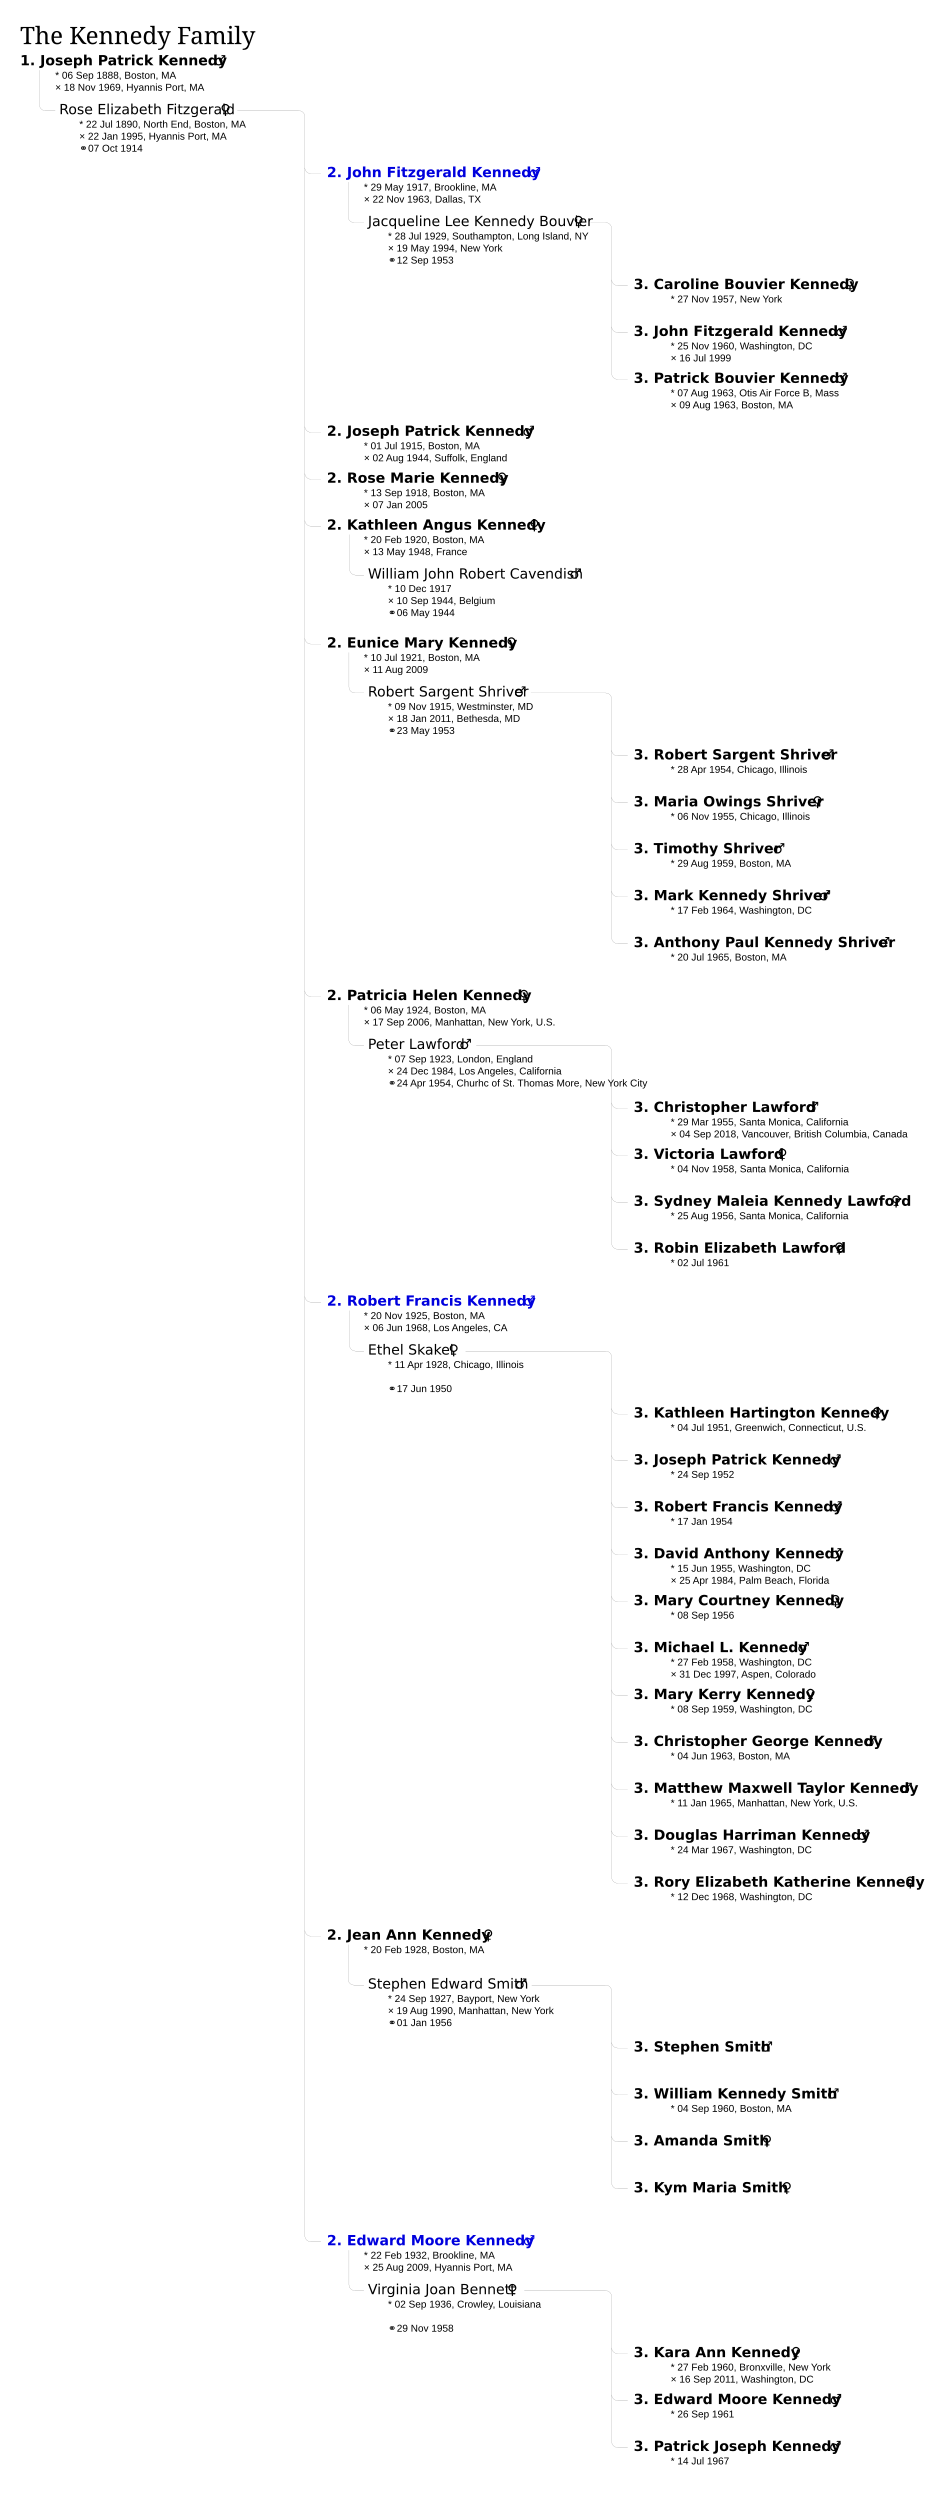
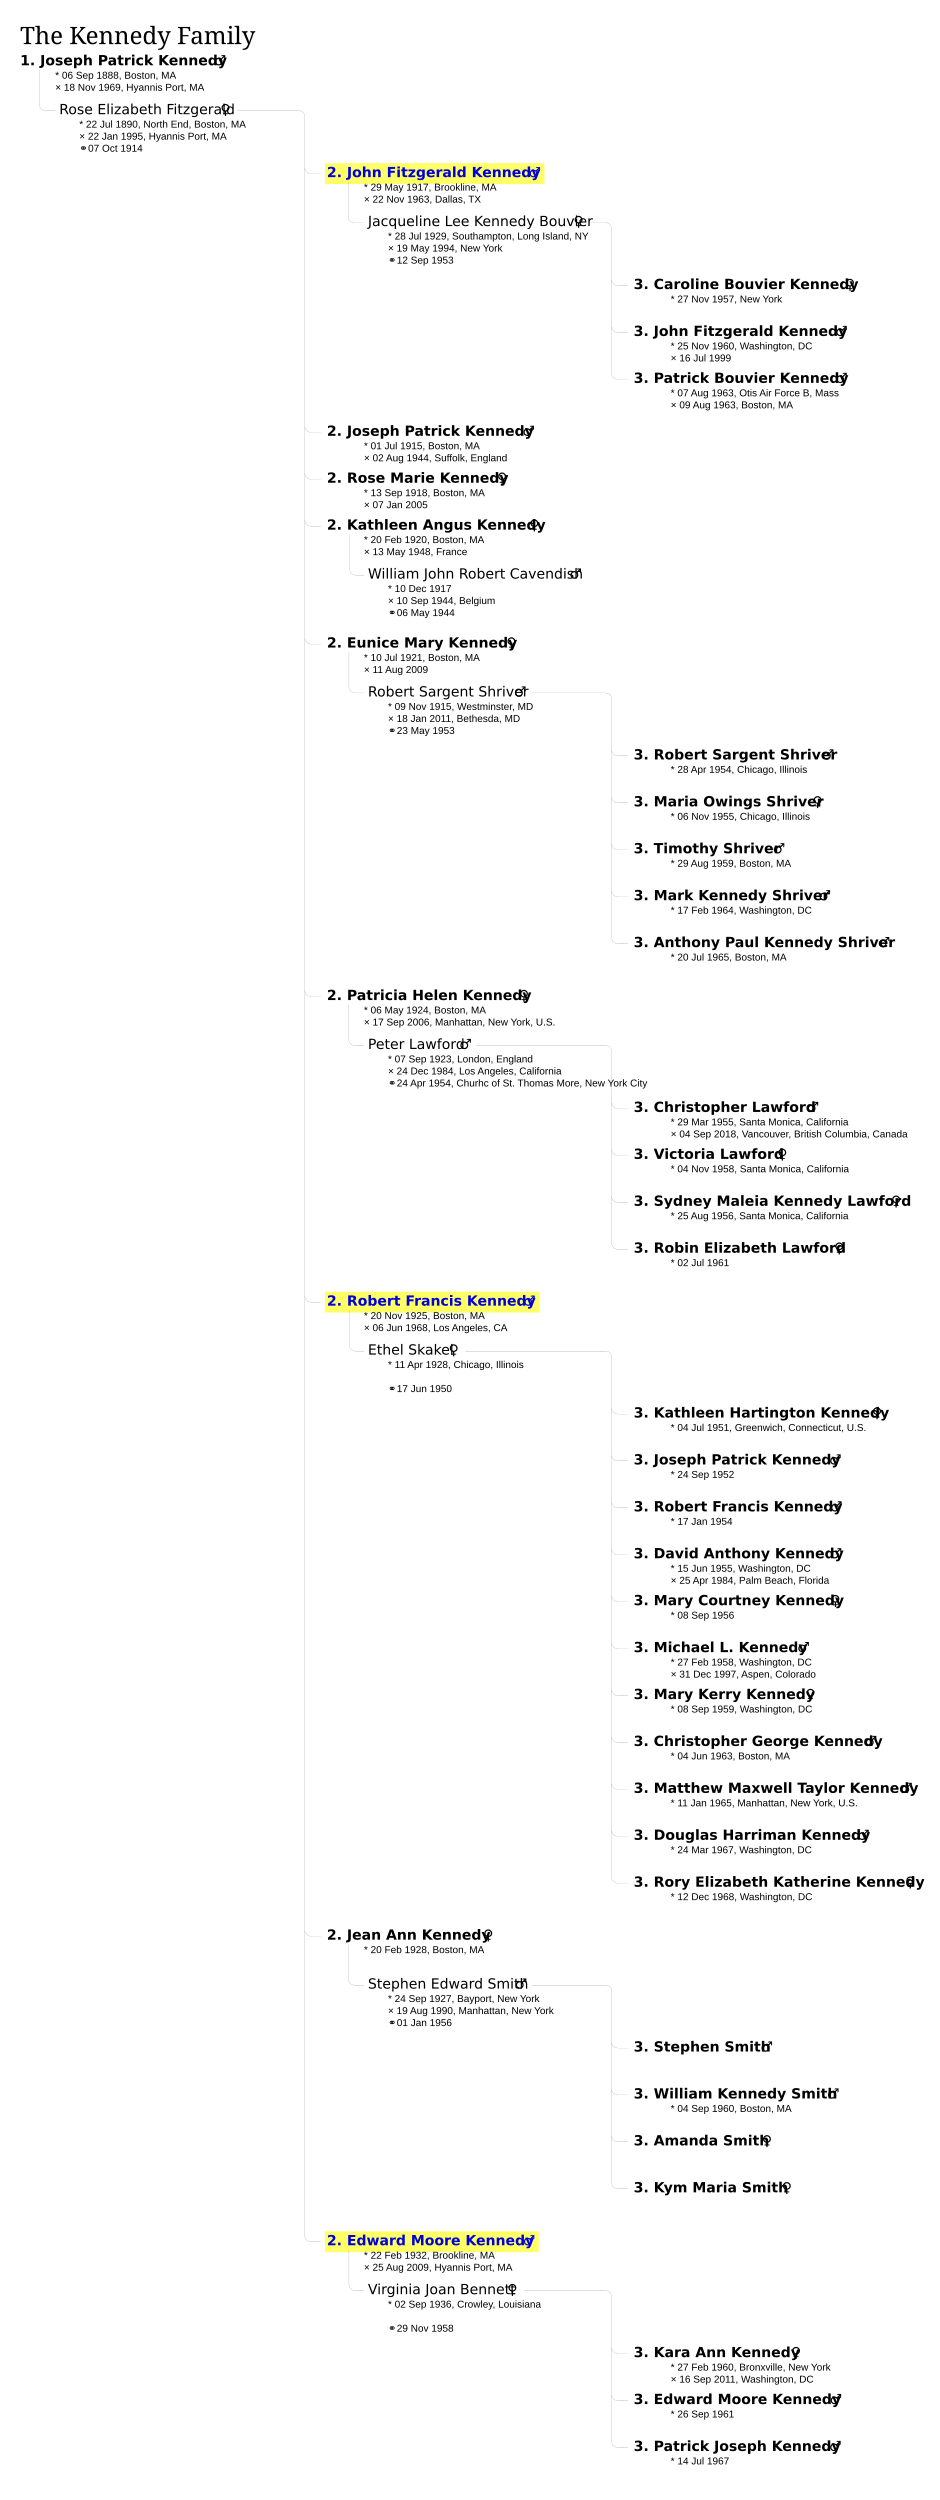
<svg xmlns="http://www.w3.org/2000/svg" width="937" height="2494" viewBox="0 0 936.7 2493.6">
  <text x="20.0" y="44.0" font-family="Georgia" font-size="24" font-weight="normal" fill="black" xml:space="preserve">The Kennedy Family</text>
  <text x="20.0" y="65.1" font-family="Georgia, 'Apple Symbols', 'Segoe UI Symbol', 'DejaVu Sans', sans-serif" font-size="14" font-weight="bold" fill="black" xml:space="preserve">1. Joseph Patrick Kennedy </text>
  <text x="213.0" y="65.1" font-family="'Apple Symbols', 'Segoe UI Symbol', 'DejaVu Sans', sans-serif" font-size="14" font-weight="normal" fill="black" xml:space="preserve">♂</text>
  <text x="55.0" y="78.5" font-family="Arial, 'Apple Symbols', 'Segoe UI Symbol', 'DejaVu Sans', sans-serif" font-size="10" font-weight="normal" fill="black" xml:space="preserve">* 06 Sep 1888, Boston, MA</text>
  <text x="55.0" y="90.5" font-family="Arial, 'Apple Symbols', 'Segoe UI Symbol', 'DejaVu Sans', sans-serif" font-size="10" font-weight="normal" fill="black" xml:space="preserve">× 18 Nov 1969, Hyannis Port, MA</text>
  <text x="59.0" y="113.9" font-family="Georgia, 'Apple Symbols', 'Segoe UI Symbol', 'DejaVu Sans', sans-serif" font-size="14" font-weight="normal" fill="black" xml:space="preserve">Rose Elizabeth Fitzgerald </text>
  <text x="219.7" y="113.9" font-family="'Apple Symbols', 'Segoe UI Symbol', 'DejaVu Sans', sans-serif" font-size="14" font-weight="normal" fill="black" xml:space="preserve">♀</text>
  <text x="79.0" y="127.3" font-family="Arial, 'Apple Symbols', 'Segoe UI Symbol', 'DejaVu Sans', sans-serif" font-size="10" font-weight="normal" fill="black" xml:space="preserve">* 22 Jul 1890, North End, Boston, MA</text>
  <text x="79.0" y="139.3" font-family="Arial, 'Apple Symbols', 'Segoe UI Symbol', 'DejaVu Sans', sans-serif" font-size="10" font-weight="normal" fill="black" xml:space="preserve">× 22 Jan 1995, Hyannis Port, MA</text>
  <text x="79.0" y="151.3" font-family="'Apple Symbols', 'Segoe UI Symbol', 'DejaVu Sans', sans-serif" font-size="10" font-weight="normal" fill="black" xml:space="preserve">⚭</text>
  <text x="85.0" y="151.3" font-family="Arial, 'Apple Symbols', 'Segoe UI Symbol', 'DejaVu Sans', sans-serif" font-size="10" font-weight="normal" fill="black" xml:space="preserve"> 07 Oct 1914</text>
+   <rect x="324.0" y="162.8" width="219.0" height="20.8" fill="#FFFF66" />
  <text x="326.0" y="176.7" font-family="Georgia, 'Apple Symbols', 'Segoe UI Symbol', 'DejaVu Sans', sans-serif" font-size="14" font-weight="bold" fill="#0000DD" xml:space="preserve">2. John Fitzgerald Kennedy </text>
  <text x="527.0" y="176.7" font-family="'Apple Symbols', 'Segoe UI Symbol', 'DejaVu Sans', sans-serif" font-size="14" font-weight="normal" fill="#0000DD" xml:space="preserve">♂</text>
  <text x="362.9" y="190.1" font-family="Arial, 'Apple Symbols', 'Segoe UI Symbol', 'DejaVu Sans', sans-serif" font-size="10" font-weight="normal" fill="black" xml:space="preserve">* 29 May 1917, Brookline, MA</text>
  <text x="362.9" y="202.1" font-family="Arial, 'Apple Symbols', 'Segoe UI Symbol', 'DejaVu Sans', sans-serif" font-size="10" font-weight="normal" fill="black" xml:space="preserve">× 22 Nov 1963, Dallas, TX</text>
  <text x="366.9" y="225.5" font-family="Georgia, 'Apple Symbols', 'Segoe UI Symbol', 'DejaVu Sans', sans-serif" font-size="14" font-weight="normal" fill="black" xml:space="preserve">Jacqueline Lee Kennedy Bouvier </text>
  <text x="571.9" y="225.5" font-family="'Apple Symbols', 'Segoe UI Symbol', 'DejaVu Sans', sans-serif" font-size="14" font-weight="normal" fill="black" xml:space="preserve">♀</text>
  <text x="386.9" y="238.9" font-family="Arial, 'Apple Symbols', 'Segoe UI Symbol', 'DejaVu Sans', sans-serif" font-size="10" font-weight="normal" fill="black" xml:space="preserve">* 28 Jul 1929, Southampton, Long Island, NY</text>
  <text x="386.9" y="250.9" font-family="Arial, 'Apple Symbols', 'Segoe UI Symbol', 'DejaVu Sans', sans-serif" font-size="10" font-weight="normal" fill="black" xml:space="preserve">× 19 May 1994, New York</text>
  <text x="386.9" y="262.9" font-family="'Apple Symbols', 'Segoe UI Symbol', 'DejaVu Sans', sans-serif" font-size="10" font-weight="normal" fill="black" xml:space="preserve">⚭</text>
  <text x="392.9" y="262.9" font-family="Arial, 'Apple Symbols', 'Segoe UI Symbol', 'DejaVu Sans', sans-serif" font-size="10" font-weight="normal" fill="black" xml:space="preserve"> 12 Sep 1953</text>
  <text x="632.0" y="288.3" font-family="Georgia, 'Apple Symbols', 'Segoe UI Symbol', 'DejaVu Sans', sans-serif" font-size="14" font-weight="bold" fill="black" xml:space="preserve">3. Caroline Bouvier Kennedy </text>
  <text x="842.6" y="288.3" font-family="'Apple Symbols', 'Segoe UI Symbol', 'DejaVu Sans', sans-serif" font-size="14" font-weight="normal" fill="black" xml:space="preserve">♀</text>
  <text x="668.9" y="301.7" font-family="Arial, 'Apple Symbols', 'Segoe UI Symbol', 'DejaVu Sans', sans-serif" font-size="10" font-weight="normal" fill="black" xml:space="preserve">* 27 Nov 1957, New York</text>
  <text x="632.0" y="335.1" font-family="Georgia, 'Apple Symbols', 'Segoe UI Symbol', 'DejaVu Sans', sans-serif" font-size="14" font-weight="bold" fill="black" xml:space="preserve">3. John Fitzgerald Kennedy </text>
  <text x="832.9" y="335.1" font-family="'Apple Symbols', 'Segoe UI Symbol', 'DejaVu Sans', sans-serif" font-size="14" font-weight="normal" fill="black" xml:space="preserve">♂</text>
  <text x="668.9" y="348.5" font-family="Arial, 'Apple Symbols', 'Segoe UI Symbol', 'DejaVu Sans', sans-serif" font-size="10" font-weight="normal" fill="black" xml:space="preserve">* 25 Nov 1960, Washington, DC</text>
  <text x="668.9" y="360.5" font-family="Arial, 'Apple Symbols', 'Segoe UI Symbol', 'DejaVu Sans', sans-serif" font-size="10" font-weight="normal" fill="black" xml:space="preserve">× 16 Jul 1999</text>
  <text x="632.0" y="381.9" font-family="Georgia, 'Apple Symbols', 'Segoe UI Symbol', 'DejaVu Sans', sans-serif" font-size="14" font-weight="bold" fill="black" xml:space="preserve">3. Patrick Bouvier Kennedy </text>
  <text x="832.9" y="381.9" font-family="'Apple Symbols', 'Segoe UI Symbol', 'DejaVu Sans', sans-serif" font-size="14" font-weight="normal" fill="black" xml:space="preserve">♂</text>
  <text x="668.9" y="395.3" font-family="Arial, 'Apple Symbols', 'Segoe UI Symbol', 'DejaVu Sans', sans-serif" font-size="10" font-weight="normal" fill="black" xml:space="preserve">* 07 Aug 1963, Otis Air Force B, Mass</text>
  <text x="668.9" y="407.3" font-family="Arial, 'Apple Symbols', 'Segoe UI Symbol', 'DejaVu Sans', sans-serif" font-size="10" font-weight="normal" fill="black" xml:space="preserve">× 09 Aug 1963, Boston, MA</text>
  <text x="326.0" y="434.7" font-family="Georgia, 'Apple Symbols', 'Segoe UI Symbol', 'DejaVu Sans', sans-serif" font-size="14" font-weight="bold" fill="black" xml:space="preserve">2. Joseph Patrick Kennedy </text>
  <text x="520.9" y="434.7" font-family="'Apple Symbols', 'Segoe UI Symbol', 'DejaVu Sans', sans-serif" font-size="14" font-weight="normal" fill="black" xml:space="preserve">♂</text>
  <text x="362.9" y="448.1" font-family="Arial, 'Apple Symbols', 'Segoe UI Symbol', 'DejaVu Sans', sans-serif" font-size="10" font-weight="normal" fill="black" xml:space="preserve">* 01 Jul 1915, Boston, MA</text>
  <text x="362.9" y="460.1" font-family="Arial, 'Apple Symbols', 'Segoe UI Symbol', 'DejaVu Sans', sans-serif" font-size="10" font-weight="normal" fill="black" xml:space="preserve">× 02 Aug 1944, Suffolk, England</text>
  <text x="326.0" y="481.5" font-family="Georgia, 'Apple Symbols', 'Segoe UI Symbol', 'DejaVu Sans', sans-serif" font-size="14" font-weight="bold" fill="black" xml:space="preserve">2. Rose Marie Kennedy </text>
  <text x="495.6" y="481.5" font-family="'Apple Symbols', 'Segoe UI Symbol', 'DejaVu Sans', sans-serif" font-size="14" font-weight="normal" fill="black" xml:space="preserve">♀</text>
  <text x="362.9" y="494.9" font-family="Arial, 'Apple Symbols', 'Segoe UI Symbol', 'DejaVu Sans', sans-serif" font-size="10" font-weight="normal" fill="black" xml:space="preserve">* 13 Sep 1918, Boston, MA</text>
  <text x="362.9" y="506.9" font-family="Arial, 'Apple Symbols', 'Segoe UI Symbol', 'DejaVu Sans', sans-serif" font-size="10" font-weight="normal" fill="black" xml:space="preserve">× 07 Jan 2005</text>
  <text x="326.0" y="528.3" font-family="Georgia, 'Apple Symbols', 'Segoe UI Symbol', 'DejaVu Sans', sans-serif" font-size="14" font-weight="bold" fill="black" xml:space="preserve">2. Kathleen Angus Kennedy </text>
  <text x="527.8" y="528.3" font-family="'Apple Symbols', 'Segoe UI Symbol', 'DejaVu Sans', sans-serif" font-size="14" font-weight="normal" fill="black" xml:space="preserve">♀</text>
  <text x="362.9" y="541.7" font-family="Arial, 'Apple Symbols', 'Segoe UI Symbol', 'DejaVu Sans', sans-serif" font-size="10" font-weight="normal" fill="black" xml:space="preserve">* 20 Feb 1920, Boston, MA</text>
  <text x="362.9" y="553.7" font-family="Arial, 'Apple Symbols', 'Segoe UI Symbol', 'DejaVu Sans', sans-serif" font-size="10" font-weight="normal" fill="black" xml:space="preserve">× 13 May 1948, France</text>
  <text x="366.9" y="577.1" font-family="Georgia, 'Apple Symbols', 'Segoe UI Symbol', 'DejaVu Sans', sans-serif" font-size="14" font-weight="normal" fill="black" xml:space="preserve">William John Robert Cavendish </text>
  <text x="567.8" y="577.1" font-family="'Apple Symbols', 'Segoe UI Symbol', 'DejaVu Sans', sans-serif" font-size="14" font-weight="normal" fill="black" xml:space="preserve">♂</text>
  <text x="386.9" y="590.5" font-family="Arial, 'Apple Symbols', 'Segoe UI Symbol', 'DejaVu Sans', sans-serif" font-size="10" font-weight="normal" fill="black" xml:space="preserve">* 10 Dec 1917</text>
  <text x="386.9" y="602.5" font-family="Arial, 'Apple Symbols', 'Segoe UI Symbol', 'DejaVu Sans', sans-serif" font-size="10" font-weight="normal" fill="black" xml:space="preserve">× 10 Sep 1944, Belgium</text>
  <text x="386.9" y="614.5" font-family="'Apple Symbols', 'Segoe UI Symbol', 'DejaVu Sans', sans-serif" font-size="10" font-weight="normal" fill="black" xml:space="preserve">⚭</text>
  <text x="392.9" y="614.5" font-family="Arial, 'Apple Symbols', 'Segoe UI Symbol', 'DejaVu Sans', sans-serif" font-size="10" font-weight="normal" fill="black" xml:space="preserve"> 06 May 1944</text>
  <text x="326.0" y="645.9" font-family="Georgia, 'Apple Symbols', 'Segoe UI Symbol', 'DejaVu Sans', sans-serif" font-size="14" font-weight="bold" fill="black" xml:space="preserve">2. Eunice Mary Kennedy </text>
  <text x="504.9" y="645.9" font-family="'Apple Symbols', 'Segoe UI Symbol', 'DejaVu Sans', sans-serif" font-size="14" font-weight="normal" fill="black" xml:space="preserve">♀</text>
  <text x="362.9" y="659.3" font-family="Arial, 'Apple Symbols', 'Segoe UI Symbol', 'DejaVu Sans', sans-serif" font-size="10" font-weight="normal" fill="black" xml:space="preserve">* 10 Jul 1921, Boston, MA</text>
  <text x="362.9" y="671.3" font-family="Arial, 'Apple Symbols', 'Segoe UI Symbol', 'DejaVu Sans', sans-serif" font-size="10" font-weight="normal" fill="black" xml:space="preserve">× 11 Aug 2009</text>
  <text x="366.9" y="694.7" font-family="Georgia, 'Apple Symbols', 'Segoe UI Symbol', 'DejaVu Sans', sans-serif" font-size="14" font-weight="normal" fill="black" xml:space="preserve">Robert Sargent Shriver </text>
  <text x="512.5" y="694.7" font-family="'Apple Symbols', 'Segoe UI Symbol', 'DejaVu Sans', sans-serif" font-size="14" font-weight="normal" fill="black" xml:space="preserve">♂</text>
  <text x="386.9" y="708.1" font-family="Arial, 'Apple Symbols', 'Segoe UI Symbol', 'DejaVu Sans', sans-serif" font-size="10" font-weight="normal" fill="black" xml:space="preserve">* 09 Nov 1915, Westminster, MD</text>
  <text x="386.9" y="720.1" font-family="Arial, 'Apple Symbols', 'Segoe UI Symbol', 'DejaVu Sans', sans-serif" font-size="10" font-weight="normal" fill="black" xml:space="preserve">× 18 Jan 2011, Bethesda, MD</text>
  <text x="386.9" y="732.1" font-family="'Apple Symbols', 'Segoe UI Symbol', 'DejaVu Sans', sans-serif" font-size="10" font-weight="normal" fill="black" xml:space="preserve">⚭</text>
  <text x="392.9" y="732.1" font-family="Arial, 'Apple Symbols', 'Segoe UI Symbol', 'DejaVu Sans', sans-serif" font-size="10" font-weight="normal" fill="black" xml:space="preserve"> 23 May 1953</text>
  <text x="632.0" y="757.5" font-family="Georgia, 'Apple Symbols', 'Segoe UI Symbol', 'DejaVu Sans', sans-serif" font-size="14" font-weight="bold" fill="black" xml:space="preserve">3. Robert Sargent Shriver </text>
  <text x="819.6" y="757.5" font-family="'Apple Symbols', 'Segoe UI Symbol', 'DejaVu Sans', sans-serif" font-size="14" font-weight="normal" fill="black" xml:space="preserve">♂</text>
  <text x="668.9" y="770.9" font-family="Arial, 'Apple Symbols', 'Segoe UI Symbol', 'DejaVu Sans', sans-serif" font-size="10" font-weight="normal" fill="black" xml:space="preserve">* 28 Apr 1954, Chicago, Illinois</text>
  <text x="632.0" y="804.3" font-family="Georgia, 'Apple Symbols', 'Segoe UI Symbol', 'DejaVu Sans', sans-serif" font-size="14" font-weight="bold" fill="black" xml:space="preserve">3. Maria Owings Shriver </text>
  <text x="810.3" y="804.3" font-family="'Apple Symbols', 'Segoe UI Symbol', 'DejaVu Sans', sans-serif" font-size="14" font-weight="normal" fill="black" xml:space="preserve">♀</text>
  <text x="668.9" y="817.7" font-family="Arial, 'Apple Symbols', 'Segoe UI Symbol', 'DejaVu Sans', sans-serif" font-size="10" font-weight="normal" fill="black" xml:space="preserve">* 06 Nov 1955, Chicago, Illinois</text>
  <text x="632.0" y="851.1" font-family="Georgia, 'Apple Symbols', 'Segoe UI Symbol', 'DejaVu Sans', sans-serif" font-size="14" font-weight="bold" fill="black" xml:space="preserve">3. Timothy Shriver </text>
  <text x="770.6" y="851.1" font-family="'Apple Symbols', 'Segoe UI Symbol', 'DejaVu Sans', sans-serif" font-size="14" font-weight="normal" fill="black" xml:space="preserve">♂</text>
  <text x="668.9" y="864.5" font-family="Arial, 'Apple Symbols', 'Segoe UI Symbol', 'DejaVu Sans', sans-serif" font-size="10" font-weight="normal" fill="black" xml:space="preserve">* 29 Aug 1959, Boston, MA</text>
  <text x="632.0" y="897.9" font-family="Georgia, 'Apple Symbols', 'Segoe UI Symbol', 'DejaVu Sans', sans-serif" font-size="14" font-weight="bold" fill="black" xml:space="preserve">3. Mark Kennedy Shriver </text>
  <text x="816.3" y="897.9" font-family="'Apple Symbols', 'Segoe UI Symbol', 'DejaVu Sans', sans-serif" font-size="14" font-weight="normal" fill="black" xml:space="preserve">♂</text>
  <text x="668.9" y="911.3" font-family="Arial, 'Apple Symbols', 'Segoe UI Symbol', 'DejaVu Sans', sans-serif" font-size="10" font-weight="normal" fill="black" xml:space="preserve">* 17 Feb 1964, Washington, DC</text>
  <text x="632.0" y="944.7" font-family="Georgia, 'Apple Symbols', 'Segoe UI Symbol', 'DejaVu Sans', sans-serif" font-size="14" font-weight="bold" fill="black" xml:space="preserve">3. Anthony Paul Kennedy Shriver </text>
  <text x="875.3" y="944.7" font-family="'Apple Symbols', 'Segoe UI Symbol', 'DejaVu Sans', sans-serif" font-size="14" font-weight="normal" fill="black" xml:space="preserve">♂</text>
  <text x="668.9" y="958.1" font-family="Arial, 'Apple Symbols', 'Segoe UI Symbol', 'DejaVu Sans', sans-serif" font-size="10" font-weight="normal" fill="black" xml:space="preserve">* 20 Jul 1965, Boston, MA</text>
  <text x="326.0" y="997.5" font-family="Georgia, 'Apple Symbols', 'Segoe UI Symbol', 'DejaVu Sans', sans-serif" font-size="14" font-weight="bold" fill="black" xml:space="preserve">2. Patricia Helen Kennedy </text>
  <text x="517.4" y="997.5" font-family="'Apple Symbols', 'Segoe UI Symbol', 'DejaVu Sans', sans-serif" font-size="14" font-weight="normal" fill="black" xml:space="preserve">♀</text>
  <text x="362.9" y="1010.9" font-family="Arial, 'Apple Symbols', 'Segoe UI Symbol', 'DejaVu Sans', sans-serif" font-size="10" font-weight="normal" fill="black" xml:space="preserve">* 06 May 1924, Boston, MA</text>
  <text x="362.9" y="1022.9" font-family="Arial, 'Apple Symbols', 'Segoe UI Symbol', 'DejaVu Sans', sans-serif" font-size="10" font-weight="normal" fill="black" xml:space="preserve">× 17 Sep 2006, Manhattan, New York, U.S.</text>
  <text x="366.9" y="1046.3" font-family="Georgia, 'Apple Symbols', 'Segoe UI Symbol', 'DejaVu Sans', sans-serif" font-size="14" font-weight="normal" fill="black" xml:space="preserve">Peter Lawford </text>
  <text x="458.0" y="1046.3" font-family="'Apple Symbols', 'Segoe UI Symbol', 'DejaVu Sans', sans-serif" font-size="14" font-weight="normal" fill="black" xml:space="preserve">♂</text>
  <text x="386.9" y="1059.7" font-family="Arial, 'Apple Symbols', 'Segoe UI Symbol', 'DejaVu Sans', sans-serif" font-size="10" font-weight="normal" fill="black" xml:space="preserve">* 07 Sep 1923, London, England</text>
  <text x="386.9" y="1071.7" font-family="Arial, 'Apple Symbols', 'Segoe UI Symbol', 'DejaVu Sans', sans-serif" font-size="10" font-weight="normal" fill="black" xml:space="preserve">× 24 Dec 1984, Los Angeles, California</text>
  <text x="386.9" y="1083.7" font-family="'Apple Symbols', 'Segoe UI Symbol', 'DejaVu Sans', sans-serif" font-size="10" font-weight="normal" fill="black" xml:space="preserve">⚭</text>
  <text x="392.9" y="1083.7" font-family="Arial, 'Apple Symbols', 'Segoe UI Symbol', 'DejaVu Sans', sans-serif" font-size="10" font-weight="normal" fill="black" xml:space="preserve"> 24 Apr 1954, Churhc of St. Thomas More, New York City</text>
  <text x="632.0" y="1109.1" font-family="Georgia, 'Apple Symbols', 'Segoe UI Symbol', 'DejaVu Sans', sans-serif" font-size="14" font-weight="bold" fill="black" xml:space="preserve">3. Christopher Lawford </text>
  <text x="804.4" y="1109.1" font-family="'Apple Symbols', 'Segoe UI Symbol', 'DejaVu Sans', sans-serif" font-size="14" font-weight="normal" fill="black" xml:space="preserve">♂</text>
  <text x="668.9" y="1122.5" font-family="Arial, 'Apple Symbols', 'Segoe UI Symbol', 'DejaVu Sans', sans-serif" font-size="10" font-weight="normal" fill="black" xml:space="preserve">* 29 Mar 1955, Santa Monica, California</text>
  <text x="668.9" y="1134.5" font-family="Arial, 'Apple Symbols', 'Segoe UI Symbol', 'DejaVu Sans', sans-serif" font-size="10" font-weight="normal" fill="black" xml:space="preserve">× 04 Sep 2018, Vancouver, British Columbia, Canada</text>
  <text x="632.0" y="1155.9" font-family="Georgia, 'Apple Symbols', 'Segoe UI Symbol', 'DejaVu Sans', sans-serif" font-size="14" font-weight="bold" fill="black" xml:space="preserve">3. Victoria Lawford </text>
  <text x="775.1" y="1155.9" font-family="'Apple Symbols', 'Segoe UI Symbol', 'DejaVu Sans', sans-serif" font-size="14" font-weight="normal" fill="black" xml:space="preserve">♀</text>
  <text x="668.9" y="1169.3" font-family="Arial, 'Apple Symbols', 'Segoe UI Symbol', 'DejaVu Sans', sans-serif" font-size="10" font-weight="normal" fill="black" xml:space="preserve">* 04 Nov 1958, Santa Monica, California</text>
  <text x="632.0" y="1202.7" font-family="Georgia, 'Apple Symbols', 'Segoe UI Symbol', 'DejaVu Sans', sans-serif" font-size="14" font-weight="bold" fill="black" xml:space="preserve">3. Sydney Maleia Kennedy Lawford </text>
  <text x="888.6" y="1202.7" font-family="'Apple Symbols', 'Segoe UI Symbol', 'DejaVu Sans', sans-serif" font-size="14" font-weight="normal" fill="black" xml:space="preserve">♀</text>
  <text x="668.9" y="1216.1" font-family="Arial, 'Apple Symbols', 'Segoe UI Symbol', 'DejaVu Sans', sans-serif" font-size="10" font-weight="normal" fill="black" xml:space="preserve">* 25 Aug 1956, Santa Monica, California</text>
  <text x="632.0" y="1249.5" font-family="Georgia, 'Apple Symbols', 'Segoe UI Symbol', 'DejaVu Sans', sans-serif" font-size="14" font-weight="bold" fill="black" xml:space="preserve">3. Robin Elizabeth Lawford </text>
  <text x="831.9" y="1249.5" font-family="'Apple Symbols', 'Segoe UI Symbol', 'DejaVu Sans', sans-serif" font-size="14" font-weight="normal" fill="black" xml:space="preserve">♀</text>
  <text x="668.9" y="1262.9" font-family="Arial, 'Apple Symbols', 'Segoe UI Symbol', 'DejaVu Sans', sans-serif" font-size="10" font-weight="normal" fill="black" xml:space="preserve">* 02 Jul 1961</text>
+   <rect x="324.0" y="1288.4" width="213.7" height="20.8" fill="#FFFF66" />
  <text x="326.0" y="1302.3" font-family="Georgia, 'Apple Symbols', 'Segoe UI Symbol', 'DejaVu Sans', sans-serif" font-size="14" font-weight="bold" fill="#0000DD" xml:space="preserve">2. Robert Francis Kennedy </text>
  <text x="521.7" y="1302.3" font-family="'Apple Symbols', 'Segoe UI Symbol', 'DejaVu Sans', sans-serif" font-size="14" font-weight="normal" fill="#0000DD" xml:space="preserve">♂</text>
  <text x="362.9" y="1315.7" font-family="Arial, 'Apple Symbols', 'Segoe UI Symbol', 'DejaVu Sans', sans-serif" font-size="10" font-weight="normal" fill="black" xml:space="preserve">* 20 Nov 1925, Boston, MA</text>
  <text x="362.9" y="1327.7" font-family="Arial, 'Apple Symbols', 'Segoe UI Symbol', 'DejaVu Sans', sans-serif" font-size="10" font-weight="normal" fill="black" xml:space="preserve">× 06 Jun 1968, Los Angeles, CA</text>
  <text x="366.9" y="1351.1" font-family="Georgia, 'Apple Symbols', 'Segoe UI Symbol', 'DejaVu Sans', sans-serif" font-size="14" font-weight="normal" fill="black" xml:space="preserve">Ethel Skakel </text>
  <text x="447.3" y="1351.1" font-family="'Apple Symbols', 'Segoe UI Symbol', 'DejaVu Sans', sans-serif" font-size="14" font-weight="normal" fill="black" xml:space="preserve">♀</text>
  <text x="386.9" y="1364.5" font-family="Arial, 'Apple Symbols', 'Segoe UI Symbol', 'DejaVu Sans', sans-serif" font-size="10" font-weight="normal" fill="black" xml:space="preserve">* 11 Apr 1928, Chicago, Illinois</text>
  <text x="386.9" y="1388.5" font-family="'Apple Symbols', 'Segoe UI Symbol', 'DejaVu Sans', sans-serif" font-size="10" font-weight="normal" fill="black" xml:space="preserve">⚭</text>
  <text x="392.9" y="1388.5" font-family="Arial, 'Apple Symbols', 'Segoe UI Symbol', 'DejaVu Sans', sans-serif" font-size="10" font-weight="normal" fill="black" xml:space="preserve"> 17 Jun 1950</text>
  <text x="632.0" y="1413.9" font-family="Georgia, 'Apple Symbols', 'Segoe UI Symbol', 'DejaVu Sans', sans-serif" font-size="14" font-weight="bold" fill="black" xml:space="preserve">3. Kathleen Hartington Kennedy </text>
  <text x="869.6" y="1413.9" font-family="'Apple Symbols', 'Segoe UI Symbol', 'DejaVu Sans', sans-serif" font-size="14" font-weight="normal" fill="black" xml:space="preserve">♀</text>
  <text x="668.9" y="1427.3" font-family="Arial, 'Apple Symbols', 'Segoe UI Symbol', 'DejaVu Sans', sans-serif" font-size="10" font-weight="normal" fill="black" xml:space="preserve">* 04 Jul 1951, Greenwich, Connecticut, U.S.</text>
  <text x="632.0" y="1460.7" font-family="Georgia, 'Apple Symbols', 'Segoe UI Symbol', 'DejaVu Sans', sans-serif" font-size="14" font-weight="bold" fill="black" xml:space="preserve">3. Joseph Patrick Kennedy </text>
  <text x="826.8" y="1460.7" font-family="'Apple Symbols', 'Segoe UI Symbol', 'DejaVu Sans', sans-serif" font-size="14" font-weight="normal" fill="black" xml:space="preserve">♂</text>
  <text x="668.9" y="1474.1" font-family="Arial, 'Apple Symbols', 'Segoe UI Symbol', 'DejaVu Sans', sans-serif" font-size="10" font-weight="normal" fill="black" xml:space="preserve">* 24 Sep 1952</text>
  <text x="632.0" y="1507.5" font-family="Georgia, 'Apple Symbols', 'Segoe UI Symbol', 'DejaVu Sans', sans-serif" font-size="14" font-weight="bold" fill="black" xml:space="preserve">3. Robert Francis Kennedy </text>
  <text x="827.7" y="1507.5" font-family="'Apple Symbols', 'Segoe UI Symbol', 'DejaVu Sans', sans-serif" font-size="14" font-weight="normal" fill="black" xml:space="preserve">♂</text>
  <text x="668.9" y="1520.9" font-family="Arial, 'Apple Symbols', 'Segoe UI Symbol', 'DejaVu Sans', sans-serif" font-size="10" font-weight="normal" fill="black" xml:space="preserve">* 17 Jan 1954</text>
  <text x="632.0" y="1554.3" font-family="Georgia, 'Apple Symbols', 'Segoe UI Symbol', 'DejaVu Sans', sans-serif" font-size="14" font-weight="bold" fill="black" xml:space="preserve">3. David Anthony Kennedy </text>
  <text x="827.4" y="1554.3" font-family="'Apple Symbols', 'Segoe UI Symbol', 'DejaVu Sans', sans-serif" font-size="14" font-weight="normal" fill="black" xml:space="preserve">♂</text>
  <text x="668.9" y="1567.7" font-family="Arial, 'Apple Symbols', 'Segoe UI Symbol', 'DejaVu Sans', sans-serif" font-size="10" font-weight="normal" fill="black" xml:space="preserve">* 15 Jun 1955, Washington, DC</text>
  <text x="668.9" y="1579.7" font-family="Arial, 'Apple Symbols', 'Segoe UI Symbol', 'DejaVu Sans', sans-serif" font-size="10" font-weight="normal" fill="black" xml:space="preserve">× 25 Apr 1984, Palm Beach, Florida</text>
  <text x="632.0" y="1601.1" font-family="Georgia, 'Apple Symbols', 'Segoe UI Symbol', 'DejaVu Sans', sans-serif" font-size="14" font-weight="bold" fill="black" xml:space="preserve">3. Mary Courtney Kennedy </text>
  <text x="828.1" y="1601.1" font-family="'Apple Symbols', 'Segoe UI Symbol', 'DejaVu Sans', sans-serif" font-size="14" font-weight="normal" fill="black" xml:space="preserve">♀</text>
  <text x="668.9" y="1614.5" font-family="Arial, 'Apple Symbols', 'Segoe UI Symbol', 'DejaVu Sans', sans-serif" font-size="10" font-weight="normal" fill="black" xml:space="preserve">* 08 Sep 1956</text>
  <text x="632.0" y="1647.9" font-family="Georgia, 'Apple Symbols', 'Segoe UI Symbol', 'DejaVu Sans', sans-serif" font-size="14" font-weight="bold" fill="black" xml:space="preserve">3. Michael L. Kennedy </text>
  <text x="795.1" y="1647.9" font-family="'Apple Symbols', 'Segoe UI Symbol', 'DejaVu Sans', sans-serif" font-size="14" font-weight="normal" fill="black" xml:space="preserve">♂</text>
  <text x="668.9" y="1661.3" font-family="Arial, 'Apple Symbols', 'Segoe UI Symbol', 'DejaVu Sans', sans-serif" font-size="10" font-weight="normal" fill="black" xml:space="preserve">* 27 Feb 1958, Washington, DC</text>
  <text x="668.9" y="1673.3" font-family="Arial, 'Apple Symbols', 'Segoe UI Symbol', 'DejaVu Sans', sans-serif" font-size="10" font-weight="normal" fill="black" xml:space="preserve">× 31 Dec 1997, Aspen, Colorado</text>
  <text x="632.0" y="1694.7" font-family="Georgia, 'Apple Symbols', 'Segoe UI Symbol', 'DejaVu Sans', sans-serif" font-size="14" font-weight="bold" fill="black" xml:space="preserve">3. Mary Kerry Kennedy </text>
  <text x="803.2" y="1694.7" font-family="'Apple Symbols', 'Segoe UI Symbol', 'DejaVu Sans', sans-serif" font-size="14" font-weight="normal" fill="black" xml:space="preserve">♀</text>
  <text x="668.9" y="1708.1" font-family="Arial, 'Apple Symbols', 'Segoe UI Symbol', 'DejaVu Sans', sans-serif" font-size="10" font-weight="normal" fill="black" xml:space="preserve">* 08 Sep 1959, Washington, DC</text>
  <text x="632.0" y="1741.5" font-family="Georgia, 'Apple Symbols', 'Segoe UI Symbol', 'DejaVu Sans', sans-serif" font-size="14" font-weight="bold" fill="black" xml:space="preserve">3. Christopher George Kennedy </text>
  <text x="862.4" y="1741.5" font-family="'Apple Symbols', 'Segoe UI Symbol', 'DejaVu Sans', sans-serif" font-size="14" font-weight="normal" fill="black" xml:space="preserve">♂</text>
  <text x="668.9" y="1754.9" font-family="Arial, 'Apple Symbols', 'Segoe UI Symbol', 'DejaVu Sans', sans-serif" font-size="10" font-weight="normal" fill="black" xml:space="preserve">* 04 Jun 1963, Boston, MA</text>
  <text x="632.0" y="1788.3" font-family="Georgia, 'Apple Symbols', 'Segoe UI Symbol', 'DejaVu Sans', sans-serif" font-size="14" font-weight="bold" fill="black" xml:space="preserve">3. Matthew Maxwell Taylor Kennedy </text>
  <text x="897.8" y="1788.3" font-family="'Apple Symbols', 'Segoe UI Symbol', 'DejaVu Sans', sans-serif" font-size="14" font-weight="normal" fill="black" xml:space="preserve">♂</text>
  <text x="668.9" y="1801.7" font-family="Arial, 'Apple Symbols', 'Segoe UI Symbol', 'DejaVu Sans', sans-serif" font-size="10" font-weight="normal" fill="black" xml:space="preserve">* 11 Jan 1965, Manhattan, New York, U.S.</text>
  <text x="632.0" y="1835.1" font-family="Georgia, 'Apple Symbols', 'Segoe UI Symbol', 'DejaVu Sans', sans-serif" font-size="14" font-weight="bold" fill="black" xml:space="preserve">3. Douglas Harriman Kennedy </text>
  <text x="854.8" y="1835.1" font-family="'Apple Symbols', 'Segoe UI Symbol', 'DejaVu Sans', sans-serif" font-size="14" font-weight="normal" fill="black" xml:space="preserve">♂</text>
  <text x="668.9" y="1848.5" font-family="Arial, 'Apple Symbols', 'Segoe UI Symbol', 'DejaVu Sans', sans-serif" font-size="10" font-weight="normal" fill="black" xml:space="preserve">* 24 Mar 1967, Washington, DC</text>
  <text x="632.0" y="1881.9" font-family="Georgia, 'Apple Symbols', 'Segoe UI Symbol', 'DejaVu Sans', sans-serif" font-size="14" font-weight="bold" fill="black" xml:space="preserve">3. Rory Elizabeth Katherine Kennedy </text>
  <text x="902.7" y="1881.9" font-family="'Apple Symbols', 'Segoe UI Symbol', 'DejaVu Sans', sans-serif" font-size="14" font-weight="normal" fill="black" xml:space="preserve">♀</text>
  <text x="668.9" y="1895.3" font-family="Arial, 'Apple Symbols', 'Segoe UI Symbol', 'DejaVu Sans', sans-serif" font-size="10" font-weight="normal" fill="black" xml:space="preserve">* 12 Dec 1968, Washington, DC</text>
  <text x="326.0" y="1934.7" font-family="Georgia, 'Apple Symbols', 'Segoe UI Symbol', 'DejaVu Sans', sans-serif" font-size="14" font-weight="bold" fill="black" xml:space="preserve">2. Jean Ann Kennedy </text>
  <text x="481.8" y="1934.7" font-family="'Apple Symbols', 'Segoe UI Symbol', 'DejaVu Sans', sans-serif" font-size="14" font-weight="normal" fill="black" xml:space="preserve">♀</text>
  <text x="362.9" y="1948.1" font-family="Arial, 'Apple Symbols', 'Segoe UI Symbol', 'DejaVu Sans', sans-serif" font-size="10" font-weight="normal" fill="black" xml:space="preserve">* 20 Feb 1928, Boston, MA</text>
  <text x="366.9" y="1983.5" font-family="Georgia, 'Apple Symbols', 'Segoe UI Symbol', 'DejaVu Sans', sans-serif" font-size="14" font-weight="normal" fill="black" xml:space="preserve">Stephen Edward Smith </text>
  <text x="513.3" y="1983.5" font-family="'Apple Symbols', 'Segoe UI Symbol', 'DejaVu Sans', sans-serif" font-size="14" font-weight="normal" fill="black" xml:space="preserve">♂</text>
  <text x="386.9" y="1996.9" font-family="Arial, 'Apple Symbols', 'Segoe UI Symbol', 'DejaVu Sans', sans-serif" font-size="10" font-weight="normal" fill="black" xml:space="preserve">* 24 Sep 1927, Bayport, New York</text>
  <text x="386.9" y="2008.9" font-family="Arial, 'Apple Symbols', 'Segoe UI Symbol', 'DejaVu Sans', sans-serif" font-size="10" font-weight="normal" fill="black" xml:space="preserve">× 19 Aug 1990, Manhattan, New York</text>
  <text x="386.9" y="2020.9" font-family="'Apple Symbols', 'Segoe UI Symbol', 'DejaVu Sans', sans-serif" font-size="10" font-weight="normal" fill="black" xml:space="preserve">⚭</text>
  <text x="392.9" y="2020.9" font-family="Arial, 'Apple Symbols', 'Segoe UI Symbol', 'DejaVu Sans', sans-serif" font-size="10" font-weight="normal" fill="black" xml:space="preserve"> 01 Jan 1956</text>
  <text x="632.0" y="2046.3" font-family="Georgia, 'Apple Symbols', 'Segoe UI Symbol', 'DejaVu Sans', sans-serif" font-size="14" font-weight="bold" fill="black" xml:space="preserve">3. Stephen Smith </text>
  <text x="758.4" y="2046.3" font-family="'Apple Symbols', 'Segoe UI Symbol', 'DejaVu Sans', sans-serif" font-size="14" font-weight="normal" fill="black" xml:space="preserve">♂</text>
  <text x="632.0" y="2093.1" font-family="Georgia, 'Apple Symbols', 'Segoe UI Symbol', 'DejaVu Sans', sans-serif" font-size="14" font-weight="bold" fill="black" xml:space="preserve">3. William Kennedy Smith </text>
  <text x="824.7" y="2093.1" font-family="'Apple Symbols', 'Segoe UI Symbol', 'DejaVu Sans', sans-serif" font-size="14" font-weight="normal" fill="black" xml:space="preserve">♂</text>
  <text x="668.9" y="2106.5" font-family="Arial, 'Apple Symbols', 'Segoe UI Symbol', 'DejaVu Sans', sans-serif" font-size="10" font-weight="normal" fill="black" xml:space="preserve">* 04 Sep 1960, Boston, MA</text>
  <text x="632.0" y="2139.9" font-family="Georgia, 'Apple Symbols', 'Segoe UI Symbol', 'DejaVu Sans', sans-serif" font-size="14" font-weight="bold" fill="black" xml:space="preserve">3. Amanda Smith </text>
  <text x="759.8" y="2139.9" font-family="'Apple Symbols', 'Segoe UI Symbol', 'DejaVu Sans', sans-serif" font-size="14" font-weight="normal" fill="black" xml:space="preserve">♀</text>
  <text x="632.0" y="2186.7" font-family="Georgia, 'Apple Symbols', 'Segoe UI Symbol', 'DejaVu Sans', sans-serif" font-size="14" font-weight="bold" fill="black" xml:space="preserve">3. Kym Maria Smith </text>
  <text x="779.6" y="2186.7" font-family="'Apple Symbols', 'Segoe UI Symbol', 'DejaVu Sans', sans-serif" font-size="14" font-weight="normal" fill="black" xml:space="preserve">♀</text>
+   <rect x="324.0" y="2225.6" width="213.3" height="20.8" fill="#FFFF66" />
  <text x="326.0" y="2239.5" font-family="Georgia, 'Apple Symbols', 'Segoe UI Symbol', 'DejaVu Sans', sans-serif" font-size="14" font-weight="bold" fill="#0000DD" xml:space="preserve">2. Edward Moore Kennedy </text>
  <text x="521.3" y="2239.5" font-family="'Apple Symbols', 'Segoe UI Symbol', 'DejaVu Sans', sans-serif" font-size="14" font-weight="normal" fill="#0000DD" xml:space="preserve">♂</text>
  <text x="362.9" y="2252.9" font-family="Arial, 'Apple Symbols', 'Segoe UI Symbol', 'DejaVu Sans', sans-serif" font-size="10" font-weight="normal" fill="black" xml:space="preserve">* 22 Feb 1932, Brookline, MA</text>
  <text x="362.9" y="2264.9" font-family="Arial, 'Apple Symbols', 'Segoe UI Symbol', 'DejaVu Sans', sans-serif" font-size="10" font-weight="normal" fill="black" xml:space="preserve">× 25 Aug 2009, Hyannis Port, MA</text>
  <text x="366.9" y="2288.3" font-family="Georgia, 'Apple Symbols', 'Segoe UI Symbol', 'DejaVu Sans', sans-serif" font-size="14" font-weight="normal" fill="black" xml:space="preserve">Virginia Joan Bennett </text>
  <text x="505.9" y="2288.3" font-family="'Apple Symbols', 'Segoe UI Symbol', 'DejaVu Sans', sans-serif" font-size="14" font-weight="normal" fill="black" xml:space="preserve">♀</text>
  <text x="386.9" y="2301.7" font-family="Arial, 'Apple Symbols', 'Segoe UI Symbol', 'DejaVu Sans', sans-serif" font-size="10" font-weight="normal" fill="black" xml:space="preserve">* 02 Sep 1936, Crowley, Louisiana</text>
  <text x="386.9" y="2325.7" font-family="'Apple Symbols', 'Segoe UI Symbol', 'DejaVu Sans', sans-serif" font-size="10" font-weight="normal" fill="black" xml:space="preserve">⚭</text>
  <text x="392.9" y="2325.7" font-family="Arial, 'Apple Symbols', 'Segoe UI Symbol', 'DejaVu Sans', sans-serif" font-size="10" font-weight="normal" fill="black" xml:space="preserve"> 29 Nov 1958</text>
  <text x="632.0" y="2351.1" font-family="Georgia, 'Apple Symbols', 'Segoe UI Symbol', 'DejaVu Sans', sans-serif" font-size="14" font-weight="bold" fill="black" xml:space="preserve">3. Kara Ann Kennedy </text>
  <text x="788.8" y="2351.1" font-family="'Apple Symbols', 'Segoe UI Symbol', 'DejaVu Sans', sans-serif" font-size="14" font-weight="normal" fill="black" xml:space="preserve">♀</text>
  <text x="668.9" y="2364.5" font-family="Arial, 'Apple Symbols', 'Segoe UI Symbol', 'DejaVu Sans', sans-serif" font-size="10" font-weight="normal" fill="black" xml:space="preserve">* 27 Feb 1960, Bronxville, New York</text>
  <text x="668.9" y="2376.5" font-family="Arial, 'Apple Symbols', 'Segoe UI Symbol', 'DejaVu Sans', sans-serif" font-size="10" font-weight="normal" fill="black" xml:space="preserve">× 16 Sep 2011, Washington, DC</text>
  <text x="632.0" y="2397.9" font-family="Georgia, 'Apple Symbols', 'Segoe UI Symbol', 'DejaVu Sans', sans-serif" font-size="14" font-weight="bold" fill="black" xml:space="preserve">3. Edward Moore Kennedy </text>
  <text x="827.3" y="2397.9" font-family="'Apple Symbols', 'Segoe UI Symbol', 'DejaVu Sans', sans-serif" font-size="14" font-weight="normal" fill="black" xml:space="preserve">♂</text>
  <text x="668.9" y="2411.3" font-family="Arial, 'Apple Symbols', 'Segoe UI Symbol', 'DejaVu Sans', sans-serif" font-size="10" font-weight="normal" fill="black" xml:space="preserve">* 26 Sep 1961</text>
  <text x="632.0" y="2444.7" font-family="Georgia, 'Apple Symbols', 'Segoe UI Symbol', 'DejaVu Sans', sans-serif" font-size="14" font-weight="bold" fill="black" xml:space="preserve">3. Patrick Joseph Kennedy </text>
  <text x="826.8" y="2444.7" font-family="'Apple Symbols', 'Segoe UI Symbol', 'DejaVu Sans', sans-serif" font-size="14" font-weight="normal" fill="black" xml:space="preserve">♂</text>
  <text x="668.9" y="2458.1" font-family="Arial, 'Apple Symbols', 'Segoe UI Symbol', 'DejaVu Sans', sans-serif" font-size="10" font-weight="normal" fill="black" xml:space="preserve">* 14 Jul 1967</text>
  <g id="fancy-connectors-1" transform="translate(20.0,53.2)">
    <path d="M 327.1 128.4 L 327.1 162.8 M 327.1 162.8 A 6 6 0 0 0 333.1 168.8 L 342.9 168.8" stroke="#000000" stroke-width="0.1" fill="none" stroke-linecap="round" />
    <path d="M 328.6 480.0 L 328.6 514.4 M 328.6 514.4 A 6 6 0 0 0 334.6 520.4 L 342.9 520.4" stroke="#000000" stroke-width="0.1" fill="none" stroke-linecap="round" />
    <path d="M 328.0 597.6 L 328.0 632.0 M 328.0 632.0 A 6 6 0 0 0 334.0 638.0 L 342.9 638.0" stroke="#000000" stroke-width="0.1" fill="none" stroke-linecap="round" />
    <path d="M 327.8 949.2 L 327.8 983.6 M 327.8 983.6 A 6 6 0 0 0 333.8 989.6 L 342.9 989.6" stroke="#000000" stroke-width="0.1" fill="none" stroke-linecap="round" />
    <path d="M 328.5 1254.0 L 328.5 1288.4 M 328.5 1288.4 A 6 6 0 0 0 334.5 1294.4 L 342.9 1294.4" stroke="#000000" stroke-width="0.1" fill="none" stroke-linecap="round" />
    <path d="M 327.1 1886.4 L 327.1 1920.8 M 327.1 1920.8 A 6 6 0 0 0 333.1 1926.8 L 342.9 1926.8" stroke="#000000" stroke-width="0.1" fill="none" stroke-linecap="round" />
    <path d="M 328.0 2191.2 L 328.0 2225.6 M 328.0 2225.6 A 6 6 0 0 0 334.0 2231.6 L 342.9 2231.6" stroke="#000000" stroke-width="0.1" fill="none" stroke-linecap="round" />
    <path d="M 19.2 16.8 L 19.2 51.2 M 19.2 51.2 A 6 6 0 0 0 25.2 57.2 L 35.0 57.2" stroke="#000000" stroke-width="0.1" fill="none" stroke-linecap="round" />
  </g>
  <g id="fancy-connectors-2" transform="translate(20.0,53.2)">
    <path d="M 568.9 168.8 L 584.0 168.8 A 6 6 0 0 1 590.0 174.8 L 590.0 319.2 M 590.0 225.6 A 6 6 0 0 0 596.0 231.6 L 606.0 231.6 M 590.0 272.4 A 6 6 0 0 0 596.0 278.4 L 606.0 278.4 M 590.0 319.2 A 6 6 0 0 0 596.0 325.2 L 606.0 325.2" stroke="#000000" stroke-width="0.1" fill="none" stroke-linecap="round" />
    <path d="M 509.5 638.0 L 584.0 638.0 A 6 6 0 0 1 590.0 644.0 L 590.0 882.0 M 590.0 694.8 A 6 6 0 0 0 596.0 700.8 L 606.0 700.8 M 590.0 741.6 A 6 6 0 0 0 596.0 747.6 L 606.0 747.6 M 590.0 788.4 A 6 6 0 0 0 596.0 794.4 L 606.0 794.4 M 590.0 835.2 A 6 6 0 0 0 596.0 841.2 L 606.0 841.2 M 590.0 882.0 A 6 6 0 0 0 596.0 888.0 L 606.0 888.0" stroke="#000000" stroke-width="0.1" fill="none" stroke-linecap="round" />
    <path d="M 455.0 989.6 L 584.0 989.6 A 6 6 0 0 1 590.0 995.6 L 590.0 1186.8 M 590.0 1046.4 A 6 6 0 0 0 596.0 1052.4 L 606.0 1052.4 M 590.0 1093.2 A 6 6 0 0 0 596.0 1099.2 L 606.0 1099.2 M 590.0 1140.0 A 6 6 0 0 0 596.0 1146.0 L 606.0 1146.0 M 590.0 1186.8 A 6 6 0 0 0 596.0 1192.8 L 606.0 1192.8" stroke="#000000" stroke-width="0.1" fill="none" stroke-linecap="round" />
    <path d="M 444.3 1294.4 L 584.0 1294.4 A 6 6 0 0 1 590.0 1300.4 L 590.0 1819.2 M 590.0 1351.2 A 6 6 0 0 0 596.0 1357.2 L 606.0 1357.2 M 590.0 1398.0 A 6 6 0 0 0 596.0 1404.0 L 606.0 1404.0 M 590.0 1444.8 A 6 6 0 0 0 596.0 1450.8 L 606.0 1450.8 M 590.0 1491.6 A 6 6 0 0 0 596.0 1497.6 L 606.0 1497.6 M 590.0 1538.4 A 6 6 0 0 0 596.0 1544.4 L 606.0 1544.4 M 590.0 1585.2 A 6 6 0 0 0 596.0 1591.2 L 606.0 1591.2 M 590.0 1632.0 A 6 6 0 0 0 596.0 1638.0 L 606.0 1638.0 M 590.0 1678.8 A 6 6 0 0 0 596.0 1684.8 L 606.0 1684.8 M 590.0 1725.6 A 6 6 0 0 0 596.0 1731.6 L 606.0 1731.6 M 590.0 1772.4 A 6 6 0 0 0 596.0 1778.4 L 606.0 1778.4 M 590.0 1819.2 A 6 6 0 0 0 596.0 1825.2 L 606.0 1825.2" stroke="#000000" stroke-width="0.1" fill="none" stroke-linecap="round" />
    <path d="M 510.3 1926.8 L 584.0 1926.8 A 6 6 0 0 1 590.0 1932.8 L 590.0 2124.0 M 590.0 1983.6 A 6 6 0 0 0 596.0 1989.6 L 606.0 1989.6 M 590.0 2030.4 A 6 6 0 0 0 596.0 2036.4 L 606.0 2036.4 M 590.0 2077.2 A 6 6 0 0 0 596.0 2083.2 L 606.0 2083.2 M 590.0 2124.0 A 6 6 0 0 0 596.0 2130.0 L 606.0 2130.0" stroke="#000000" stroke-width="0.1" fill="none" stroke-linecap="round" />
    <path d="M 502.9 2231.6 L 584.0 2231.6 A 6 6 0 0 1 590.0 2237.6 L 590.0 2382.0 M 590.0 2288.4 A 6 6 0 0 0 596.0 2294.4 L 606.0 2294.4 M 590.0 2335.2 A 6 6 0 0 0 596.0 2341.2 L 606.0 2341.2 M 590.0 2382.0 A 6 6 0 0 0 596.0 2388.0 L 606.0 2388.0" stroke="#000000" stroke-width="0.1" fill="none" stroke-linecap="round" />
    <path d="M 216.7 57.2 L 278.0 57.2 A 6 6 0 0 1 284.0 63.2 L 284.0 2176.8 M 284.0 114.0 A 6 6 0 0 0 290.0 120.0 L 300.0 120.0 M 284.0 372.0 A 6 6 0 0 0 290.0 378.0 L 300.0 378.0 M 284.0 418.8 A 6 6 0 0 0 290.0 424.8 L 300.0 424.8 M 284.0 465.6 A 6 6 0 0 0 290.0 471.6 L 300.0 471.6 M 284.0 583.2 A 6 6 0 0 0 290.0 589.2 L 300.0 589.2 M 284.0 934.8 A 6 6 0 0 0 290.0 940.8 L 300.0 940.8 M 284.0 1239.6 A 6 6 0 0 0 290.0 1245.6 L 300.0 1245.6 M 284.0 1872.0 A 6 6 0 0 0 290.0 1878.0 L 300.0 1878.0 M 284.0 2176.8 A 6 6 0 0 0 290.0 2182.8 L 300.0 2182.8" stroke="#000000" stroke-width="0.1" fill="none" stroke-linecap="round" />
  </g>
</svg>
